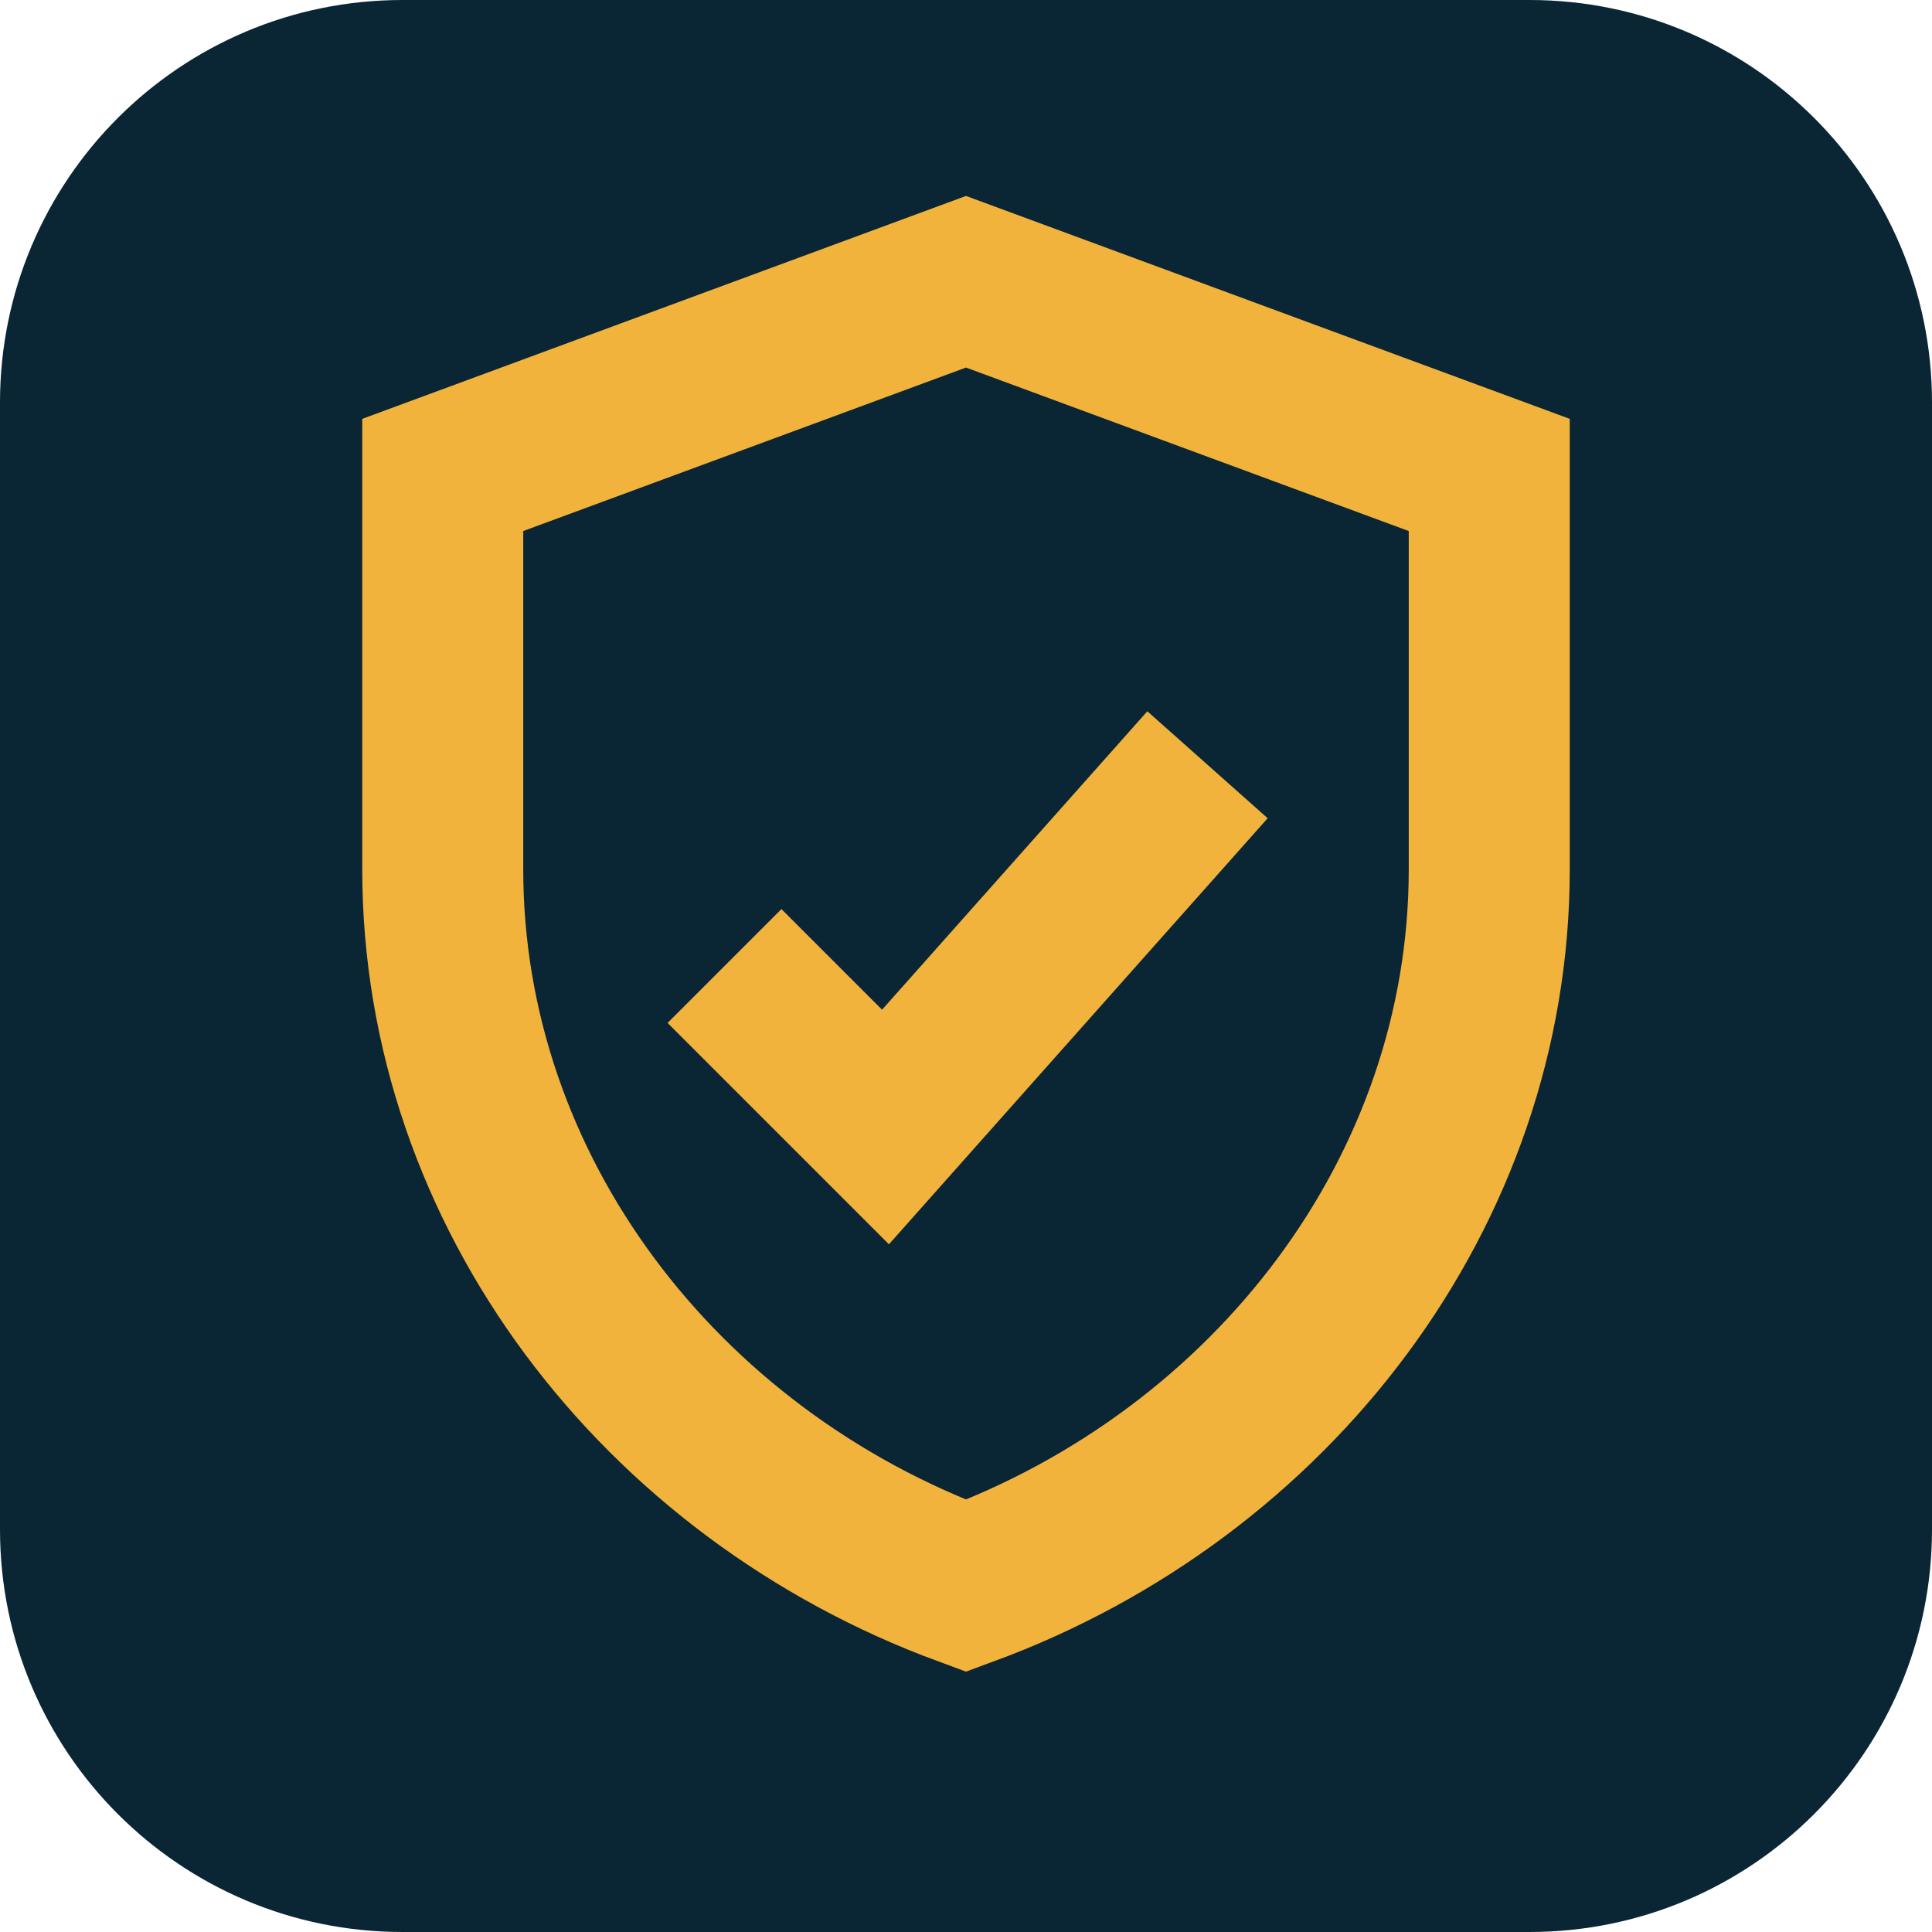
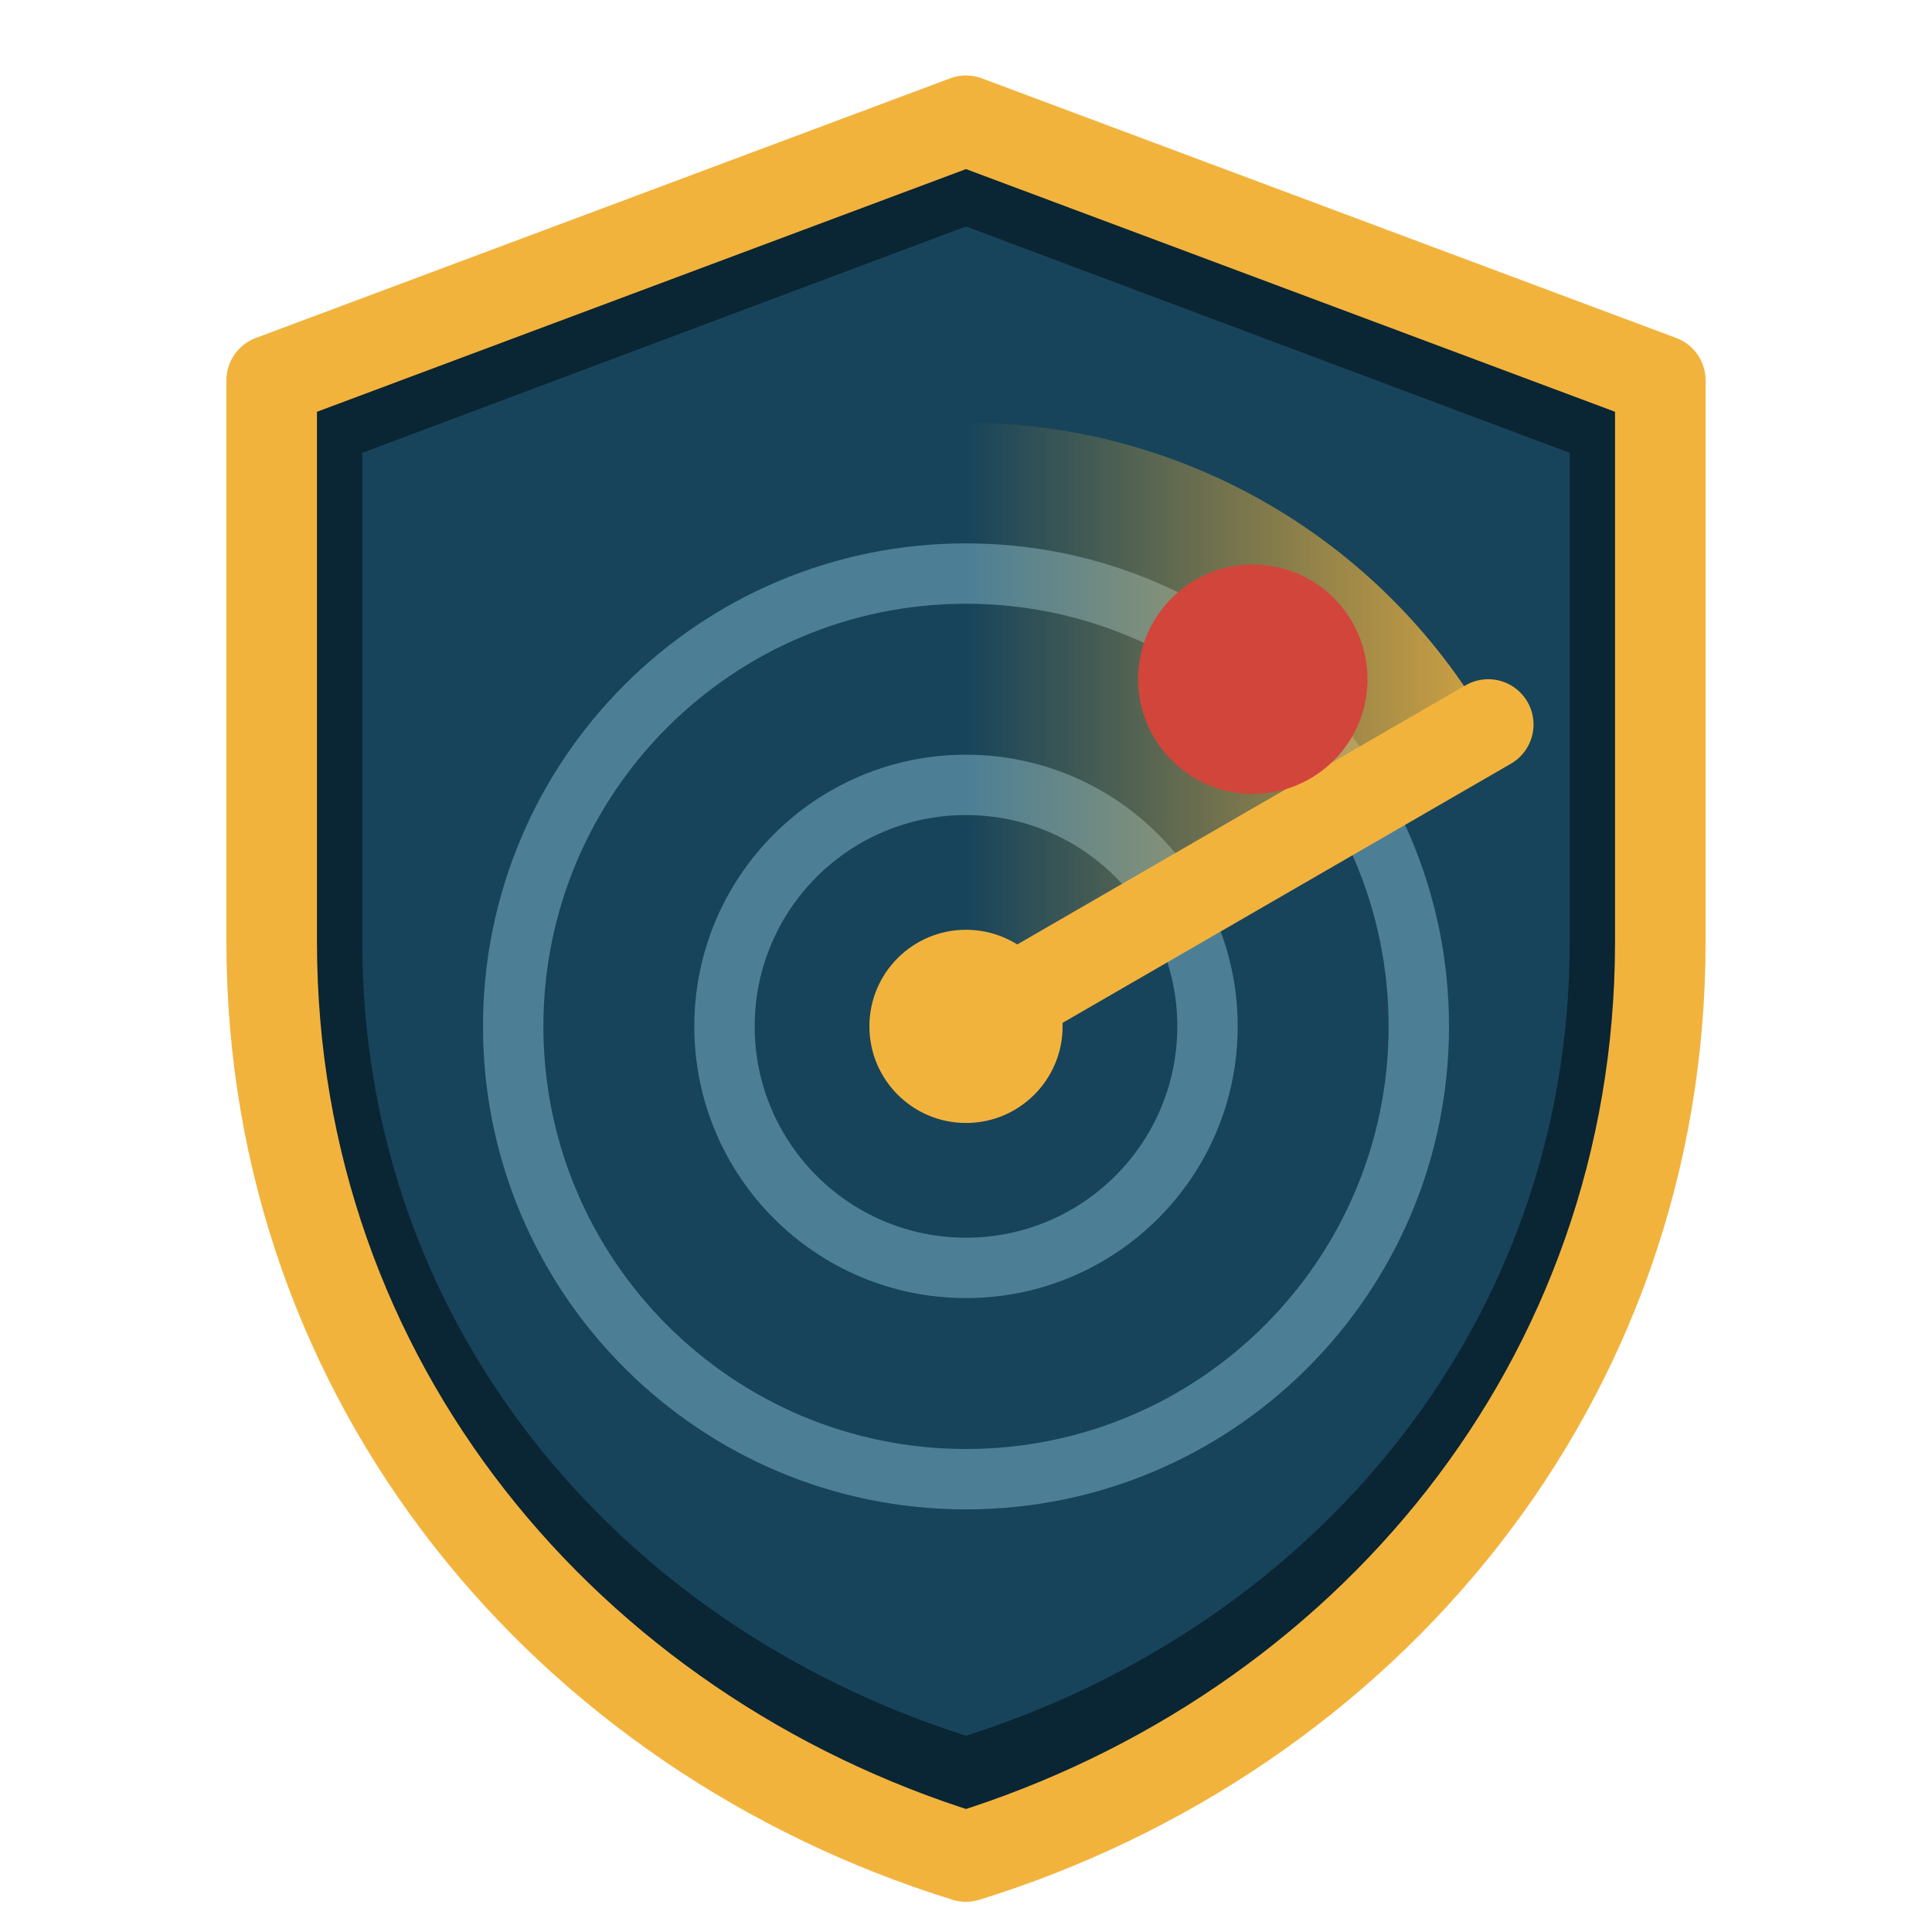
- <svg xmlns="http://www.w3.org/2000/svg" viewBox="0 0 24 24">
-   <rect width="24" height="24" rx="5" fill="#0A2533" />
-   <path d="M12 3.5l6.5 2.4v4.9c0 4-2.7 7.5-6.5 8.9-3.8-1.4-6.5-4.9-6.5-8.9V5.9L12 3.5z" fill="none" stroke="#F2B33D" stroke-width="2" />
-   <path d="M9 12l2 2 4-4.5" fill="none" stroke="#F2B33D" stroke-width="2" />
+ <svg xmlns="http://www.w3.org/2000/svg" viewBox="0 0 64 64" role="img" aria-label="SecureGuide">
+   <defs>
+     <clipPath id="sg-in">
+       <path d="M32 7.5 52 15v16.2c0 12.6-8.4 22.6-20 26.3-11.6-3.7-20-13.7-20-26.3V15z" />
+     </clipPath>
+     <linearGradient id="sg-sweep" x1="0" y1="0" x2="1" y2="0">
+       <stop offset="0" stop-color="#F2B33D" stop-opacity="0" />
+       <stop offset="1" stop-color="#F2B33D" stop-opacity=".85" />
+     </linearGradient>
+   </defs>
+   <path d="M32 4 55 12.6v18.6c0 14.6-9.8 26.2-23 30.3C18.8 57.4 9 45.8 9 31.2V12.6z" fill="#0A2533" />
+   <g clip-path="url(#sg-in)">
+     <path d="M32 7.5 52 15v16.2c0 12.6-8.4 22.6-20 26.3-11.6-3.7-20-13.7-20-26.3V15z" fill="#17445A" />
+     <circle cx="32" cy="34" r="8" fill="none" stroke="#4C7F96" stroke-width="2" />
+     <circle cx="32" cy="34" r="15" fill="none" stroke="#4C7F96" stroke-width="2" />
+     <path d="M32 34 L32 14 A20 20 0 0 1 49.3 24 Z" fill="url(#sg-sweep)" />
+     <line x1="32" y1="34" x2="49.3" y2="24" stroke="#F2B33D" stroke-width="3" stroke-linecap="round" />
+     <circle cx="32" cy="34" r="3.2" fill="#F2B33D" />
+     <circle cx="41.5" cy="22.5" r="3.8" fill="#D2453A" />
+   </g>
+   <path d="M32 4 55 12.6v18.6c0 14.6-9.8 26.2-23 30.3C18.8 57.4 9 45.8 9 31.2V12.6z" fill="none" stroke="#F2B33D" stroke-width="3" stroke-linejoin="round" />
</svg>
